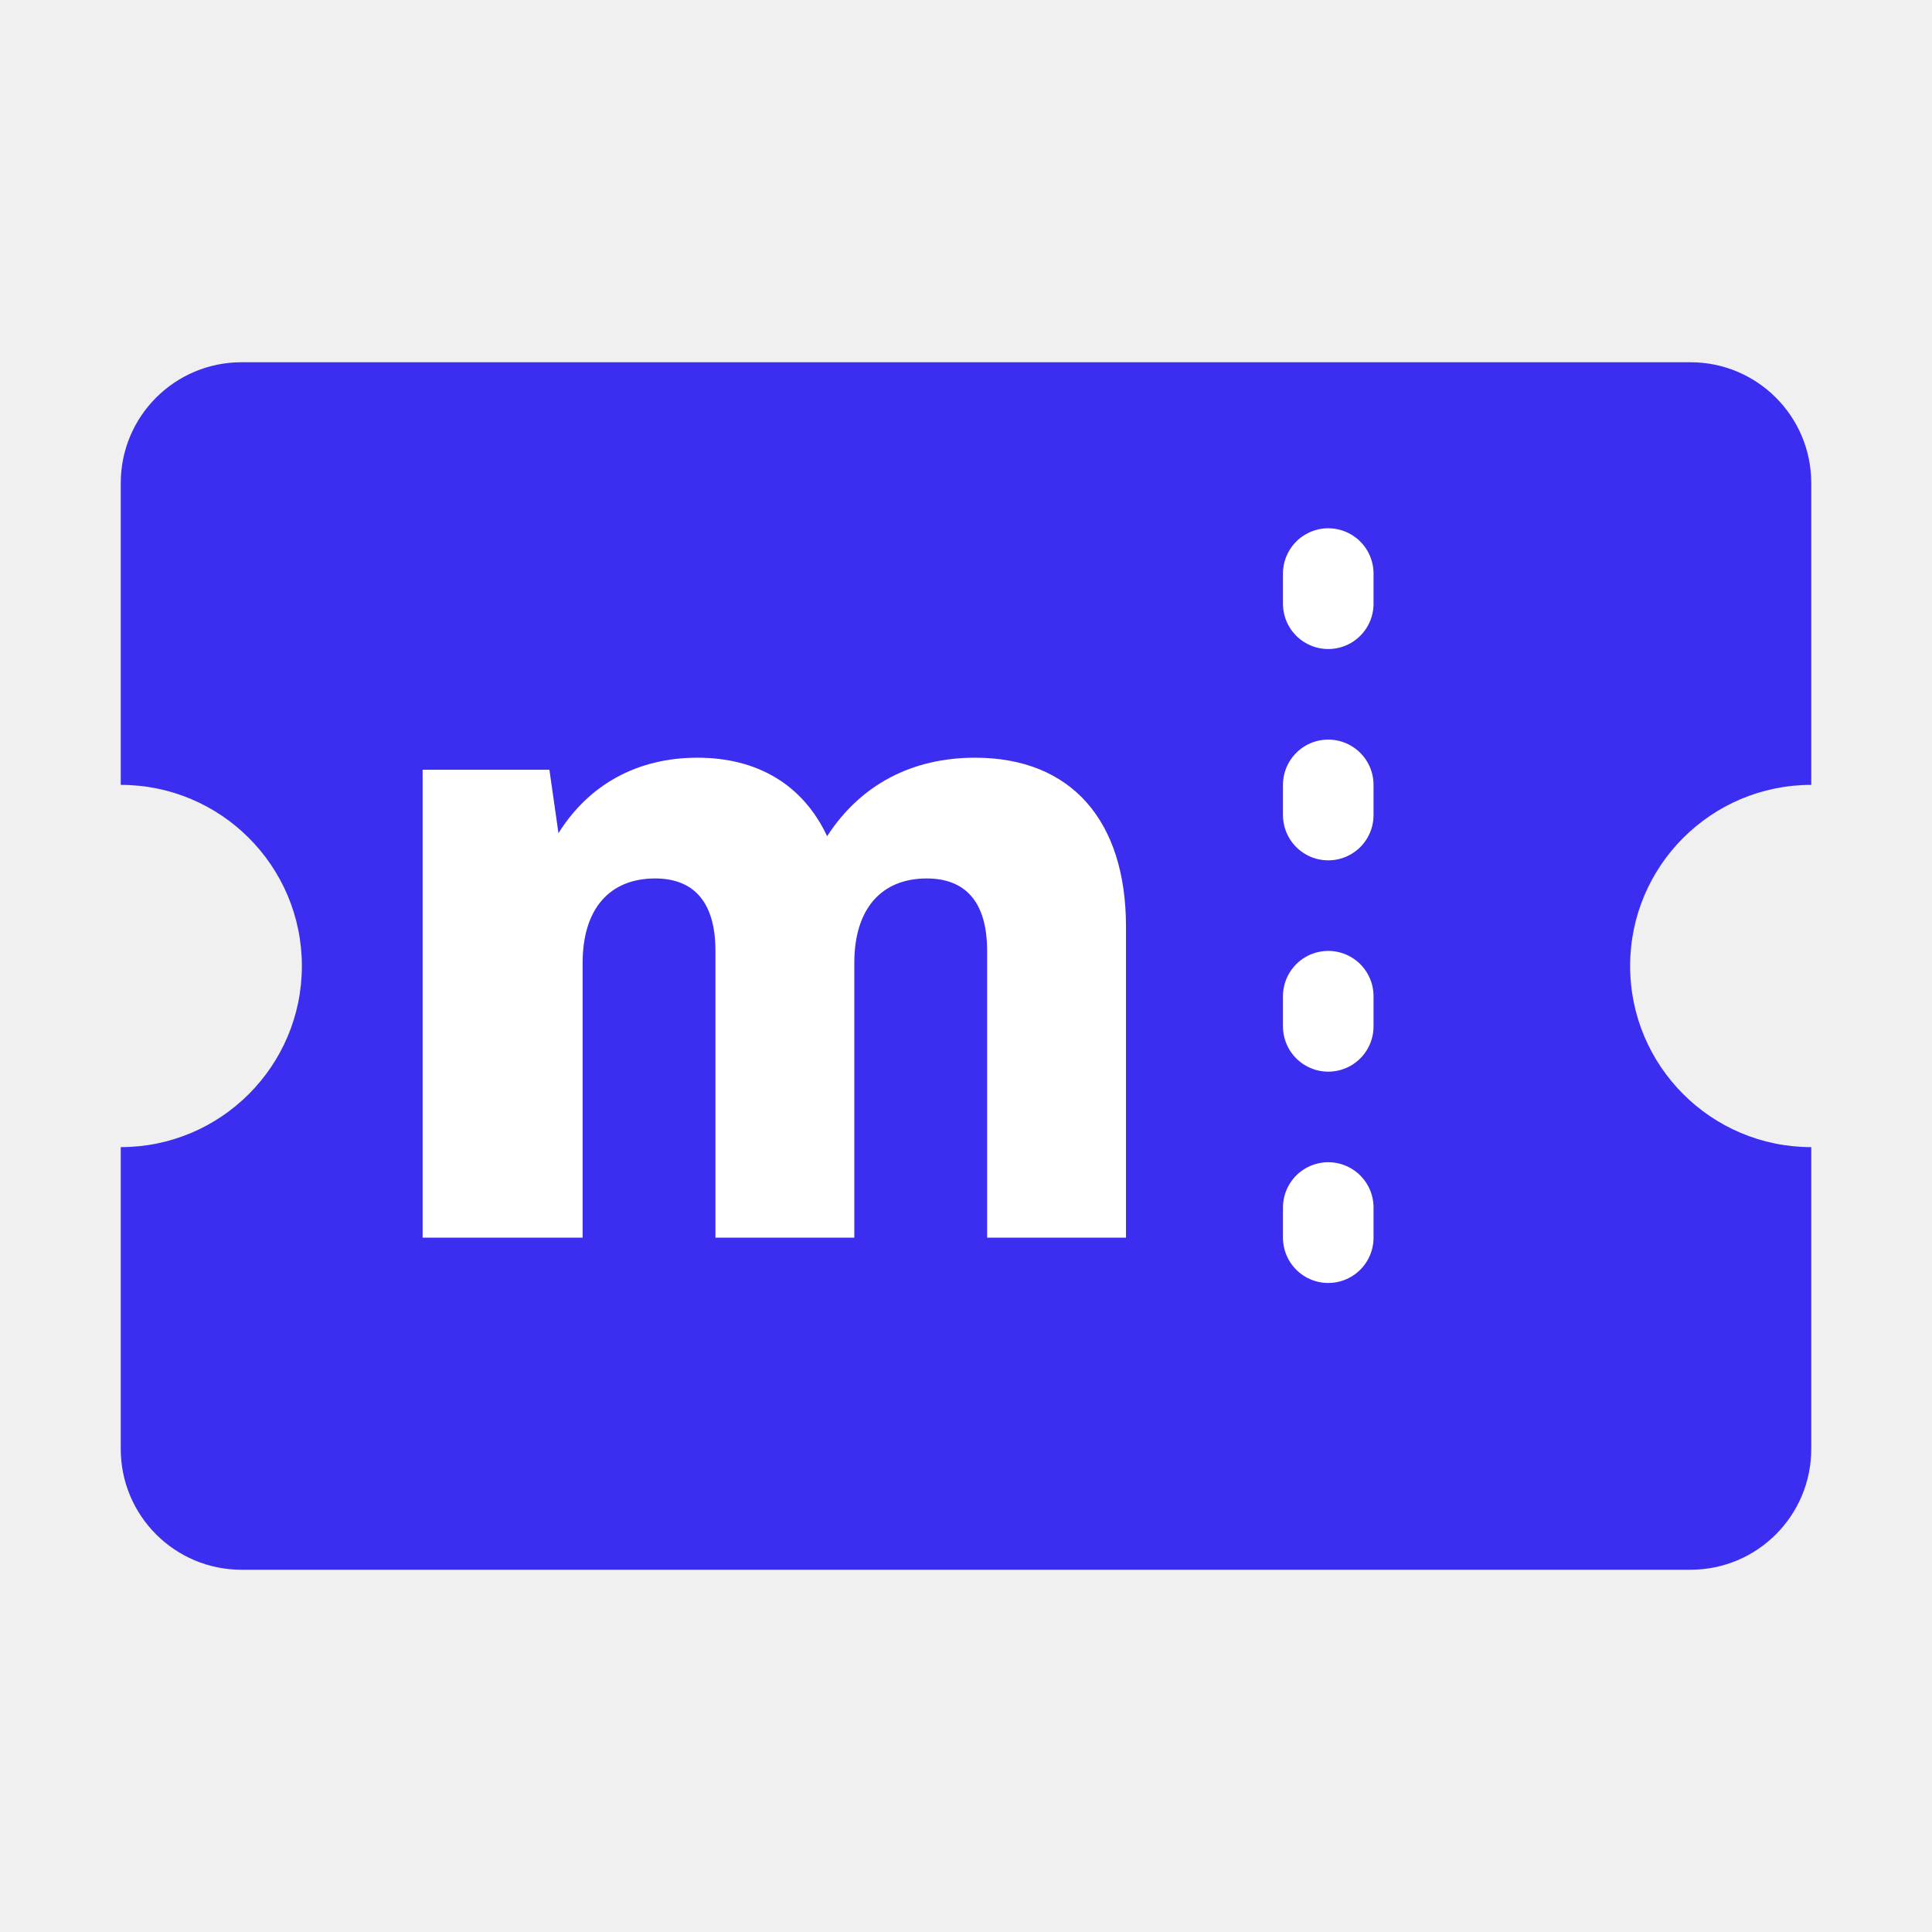
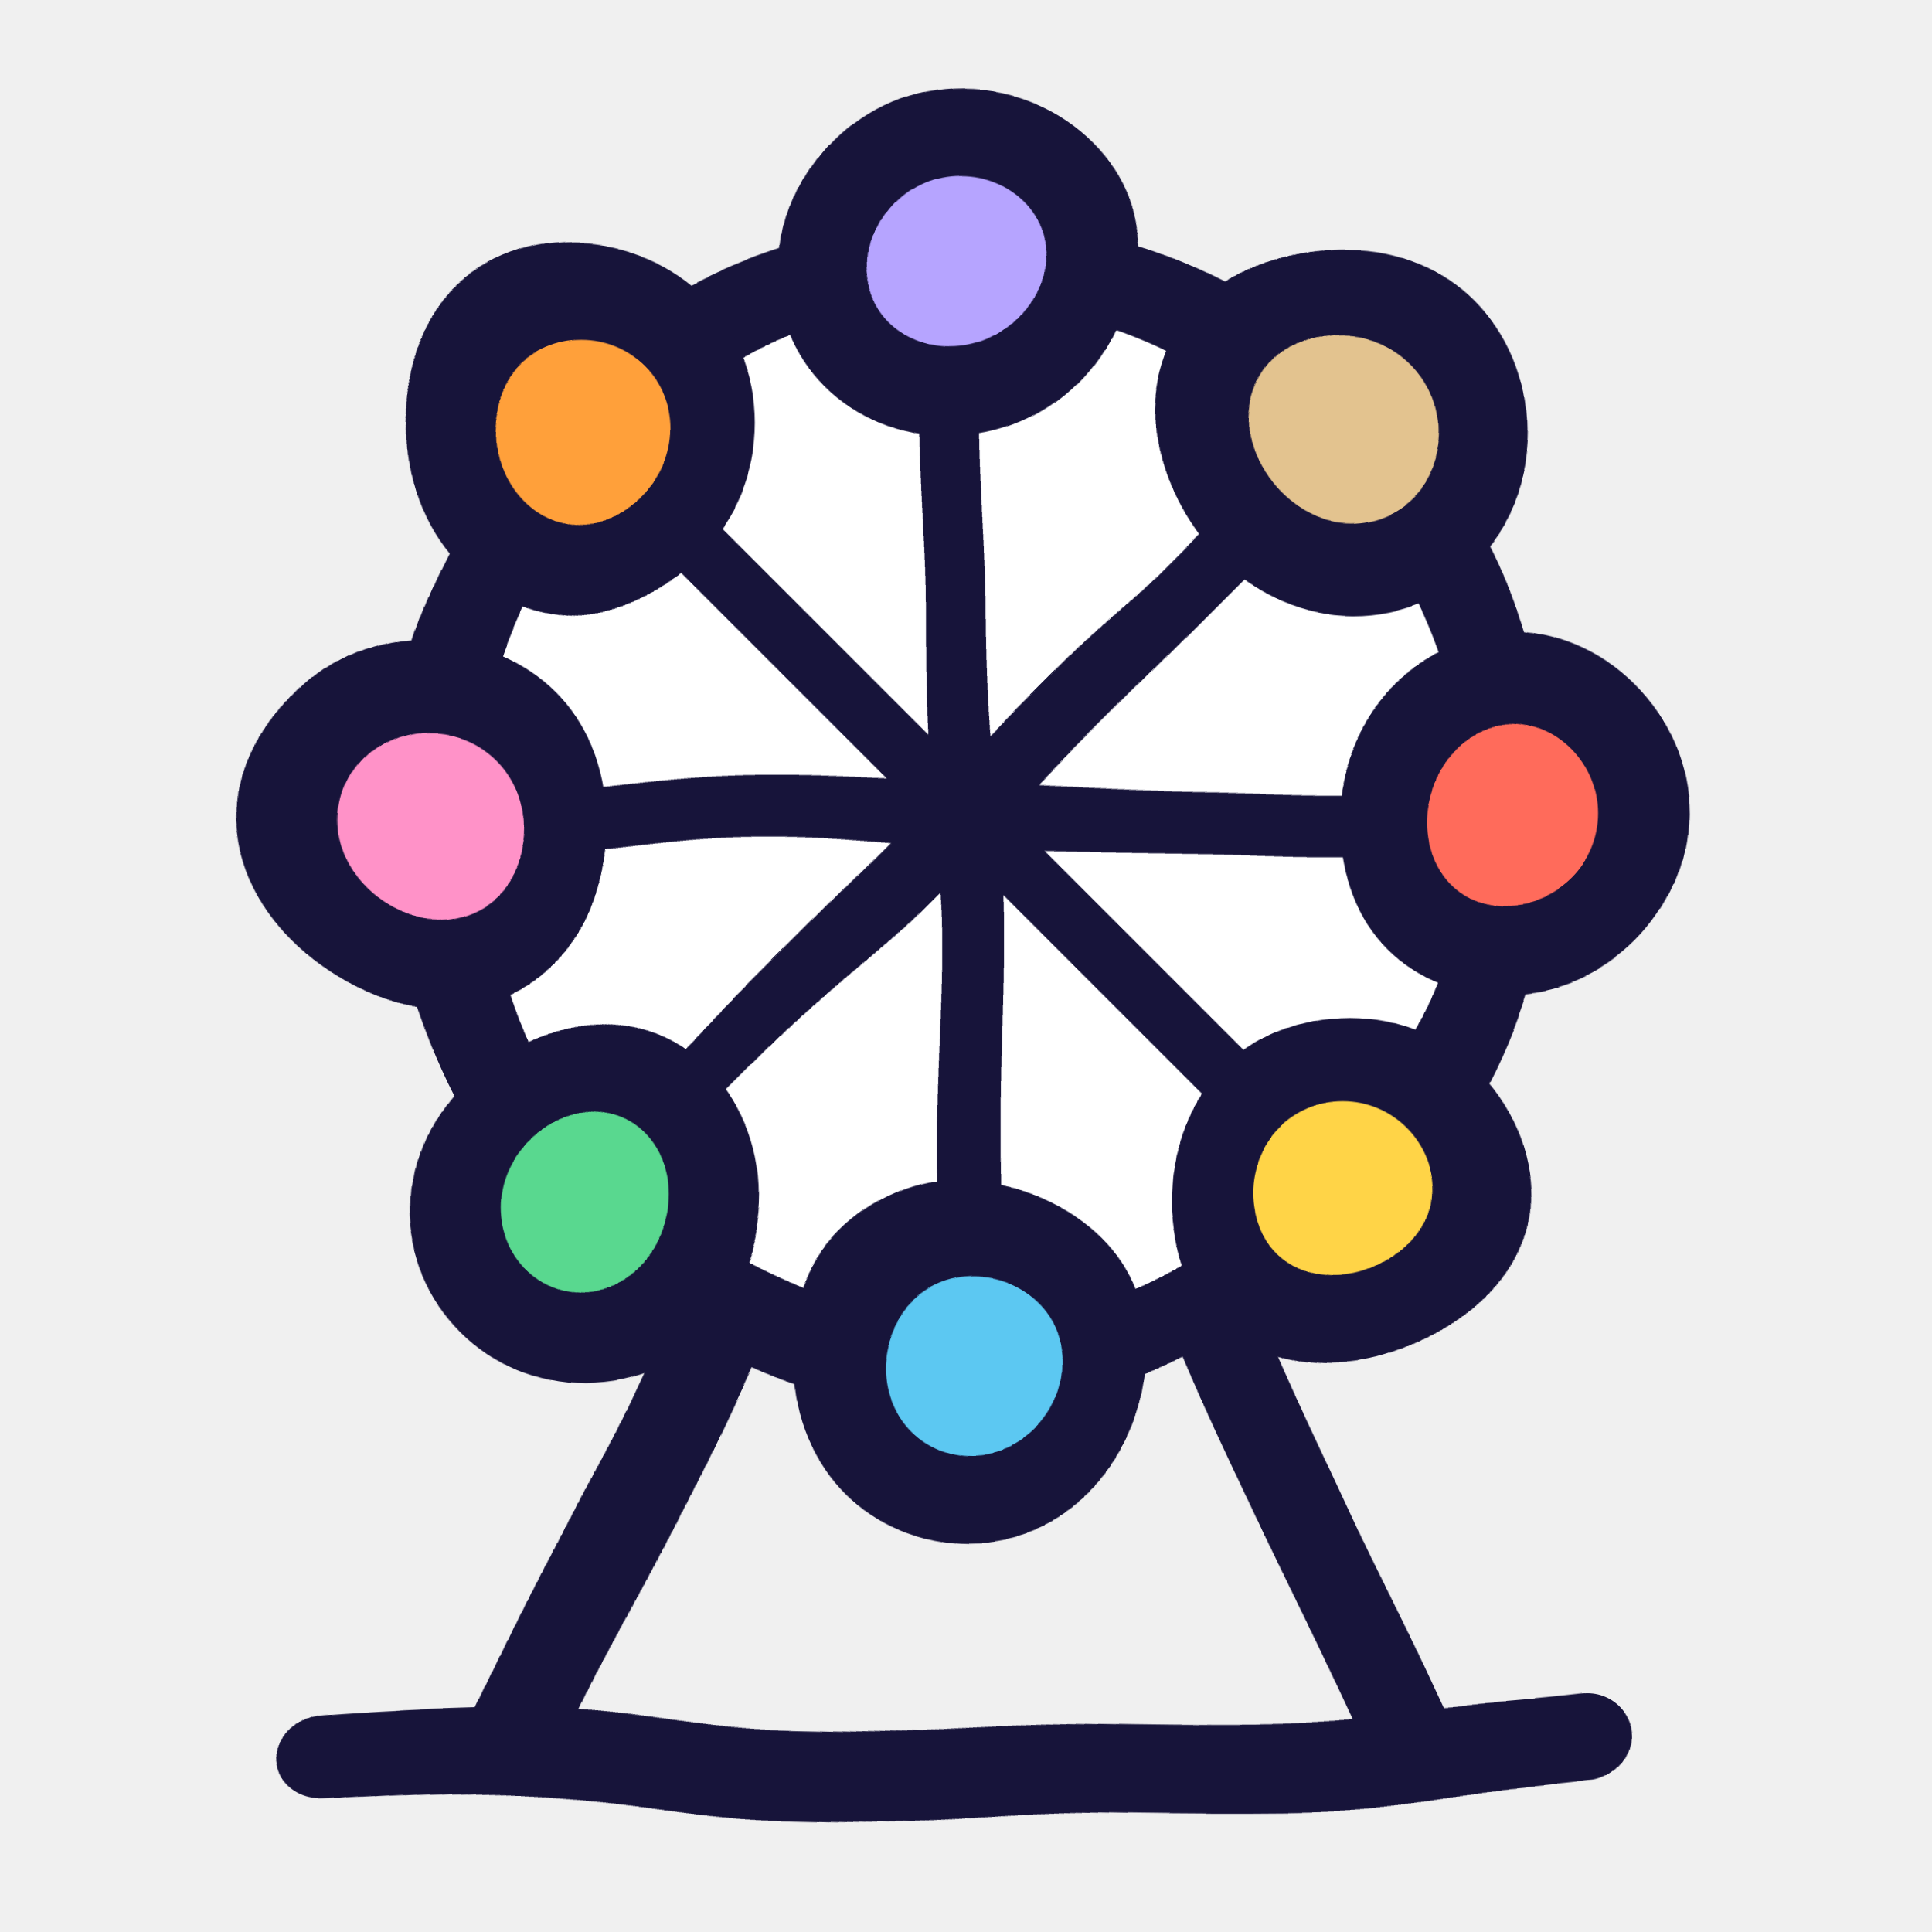
- <svg xmlns="http://www.w3.org/2000/svg" viewBox="0 0 64 64">
-   <path fill="#3B2EF0" d="M8 12h48a4 4 0 0 1 4 4v10a6 6 0 0 0 0 12v10a4 4 0 0 1-4 4H8a4 4 0 0 1-4-4V38a6 6 0 0 0 0-12V16a4 4 0 0 1 4-4z" />
-   <path fill="none" stroke="#fff" stroke-width="3" stroke-linecap="round" stroke-dasharray="1 6" d="M44 19v26" />
-   <path fill="#fff" d="M14 41V25.5h4.2l.3 2.1c1-1.6 2.6-2.5 4.6-2.5 2 0 3.5.9 4.3 2.6 1.1-1.7 2.8-2.6 4.9-2.6 3.2 0 5 2.1 5 5.6V41h-4.6v-9.5c0-1.6-.7-2.4-2-2.4-1.5 0-2.4 1-2.4 2.8V41h-4.6v-9.5c0-1.6-.7-2.4-2-2.4-1.5 0-2.4 1-2.4 2.8V41z" />
+ <svg xmlns="http://www.w3.org/2000/svg" viewBox="0 0 64 64" fill="none">
+   <defs>
+     <filter id="r" x="-10%" y="-10%" width="120%" height="120%">
+       <feTurbulence type="fractalNoise" baseFrequency="0.05" numOctaves="2" seed="7" />
+       <feDisplacementMap in="SourceGraphic" scale="2.4" />
+     </filter>
+   </defs>
+   <g filter="url(#r)" stroke="#17143a" stroke-width="3" stroke-linecap="round" stroke-linejoin="round">
+     <path d="M31 28 L17 58 M33 28 L47 58 M11 58.5 C 24 57.5, 40 59.5, 53 58" />
+     <circle cx="32" cy="27" r="18" fill="#fff" />
+     <path d="M32 27 L50 27 M32 27 L44.7 39.7 M32 27 L32 45 M32 27 L19.3 39.7 M32 27 L14 27 M32 27 L19.3 14.3 M32 27 L32 9 M32 27 L44.7 14.3" stroke-width="2" />
+     <circle cx="50" cy="27" r="4.5" fill="#FF6B5B" />
+     <circle cx="44.7" cy="39.7" r="4.5" fill="#FFD447" />
+     <circle cx="32" cy="45" r="4.5" fill="#5CC8F2" />
+     <circle cx="19.3" cy="39.7" r="4.5" fill="#59D88F" />
+     <circle cx="14" cy="27" r="4.5" fill="#FF92C8" />
+     <circle cx="19.3" cy="14.3" r="4.5" fill="#FFA03A" />
+     <circle cx="32" cy="9" r="4.5" fill="#B6A4FF" />
+     <circle cx="44.7" cy="14.3" r="4.5" fill="#E3C38F" />
+   </g>
</svg>
